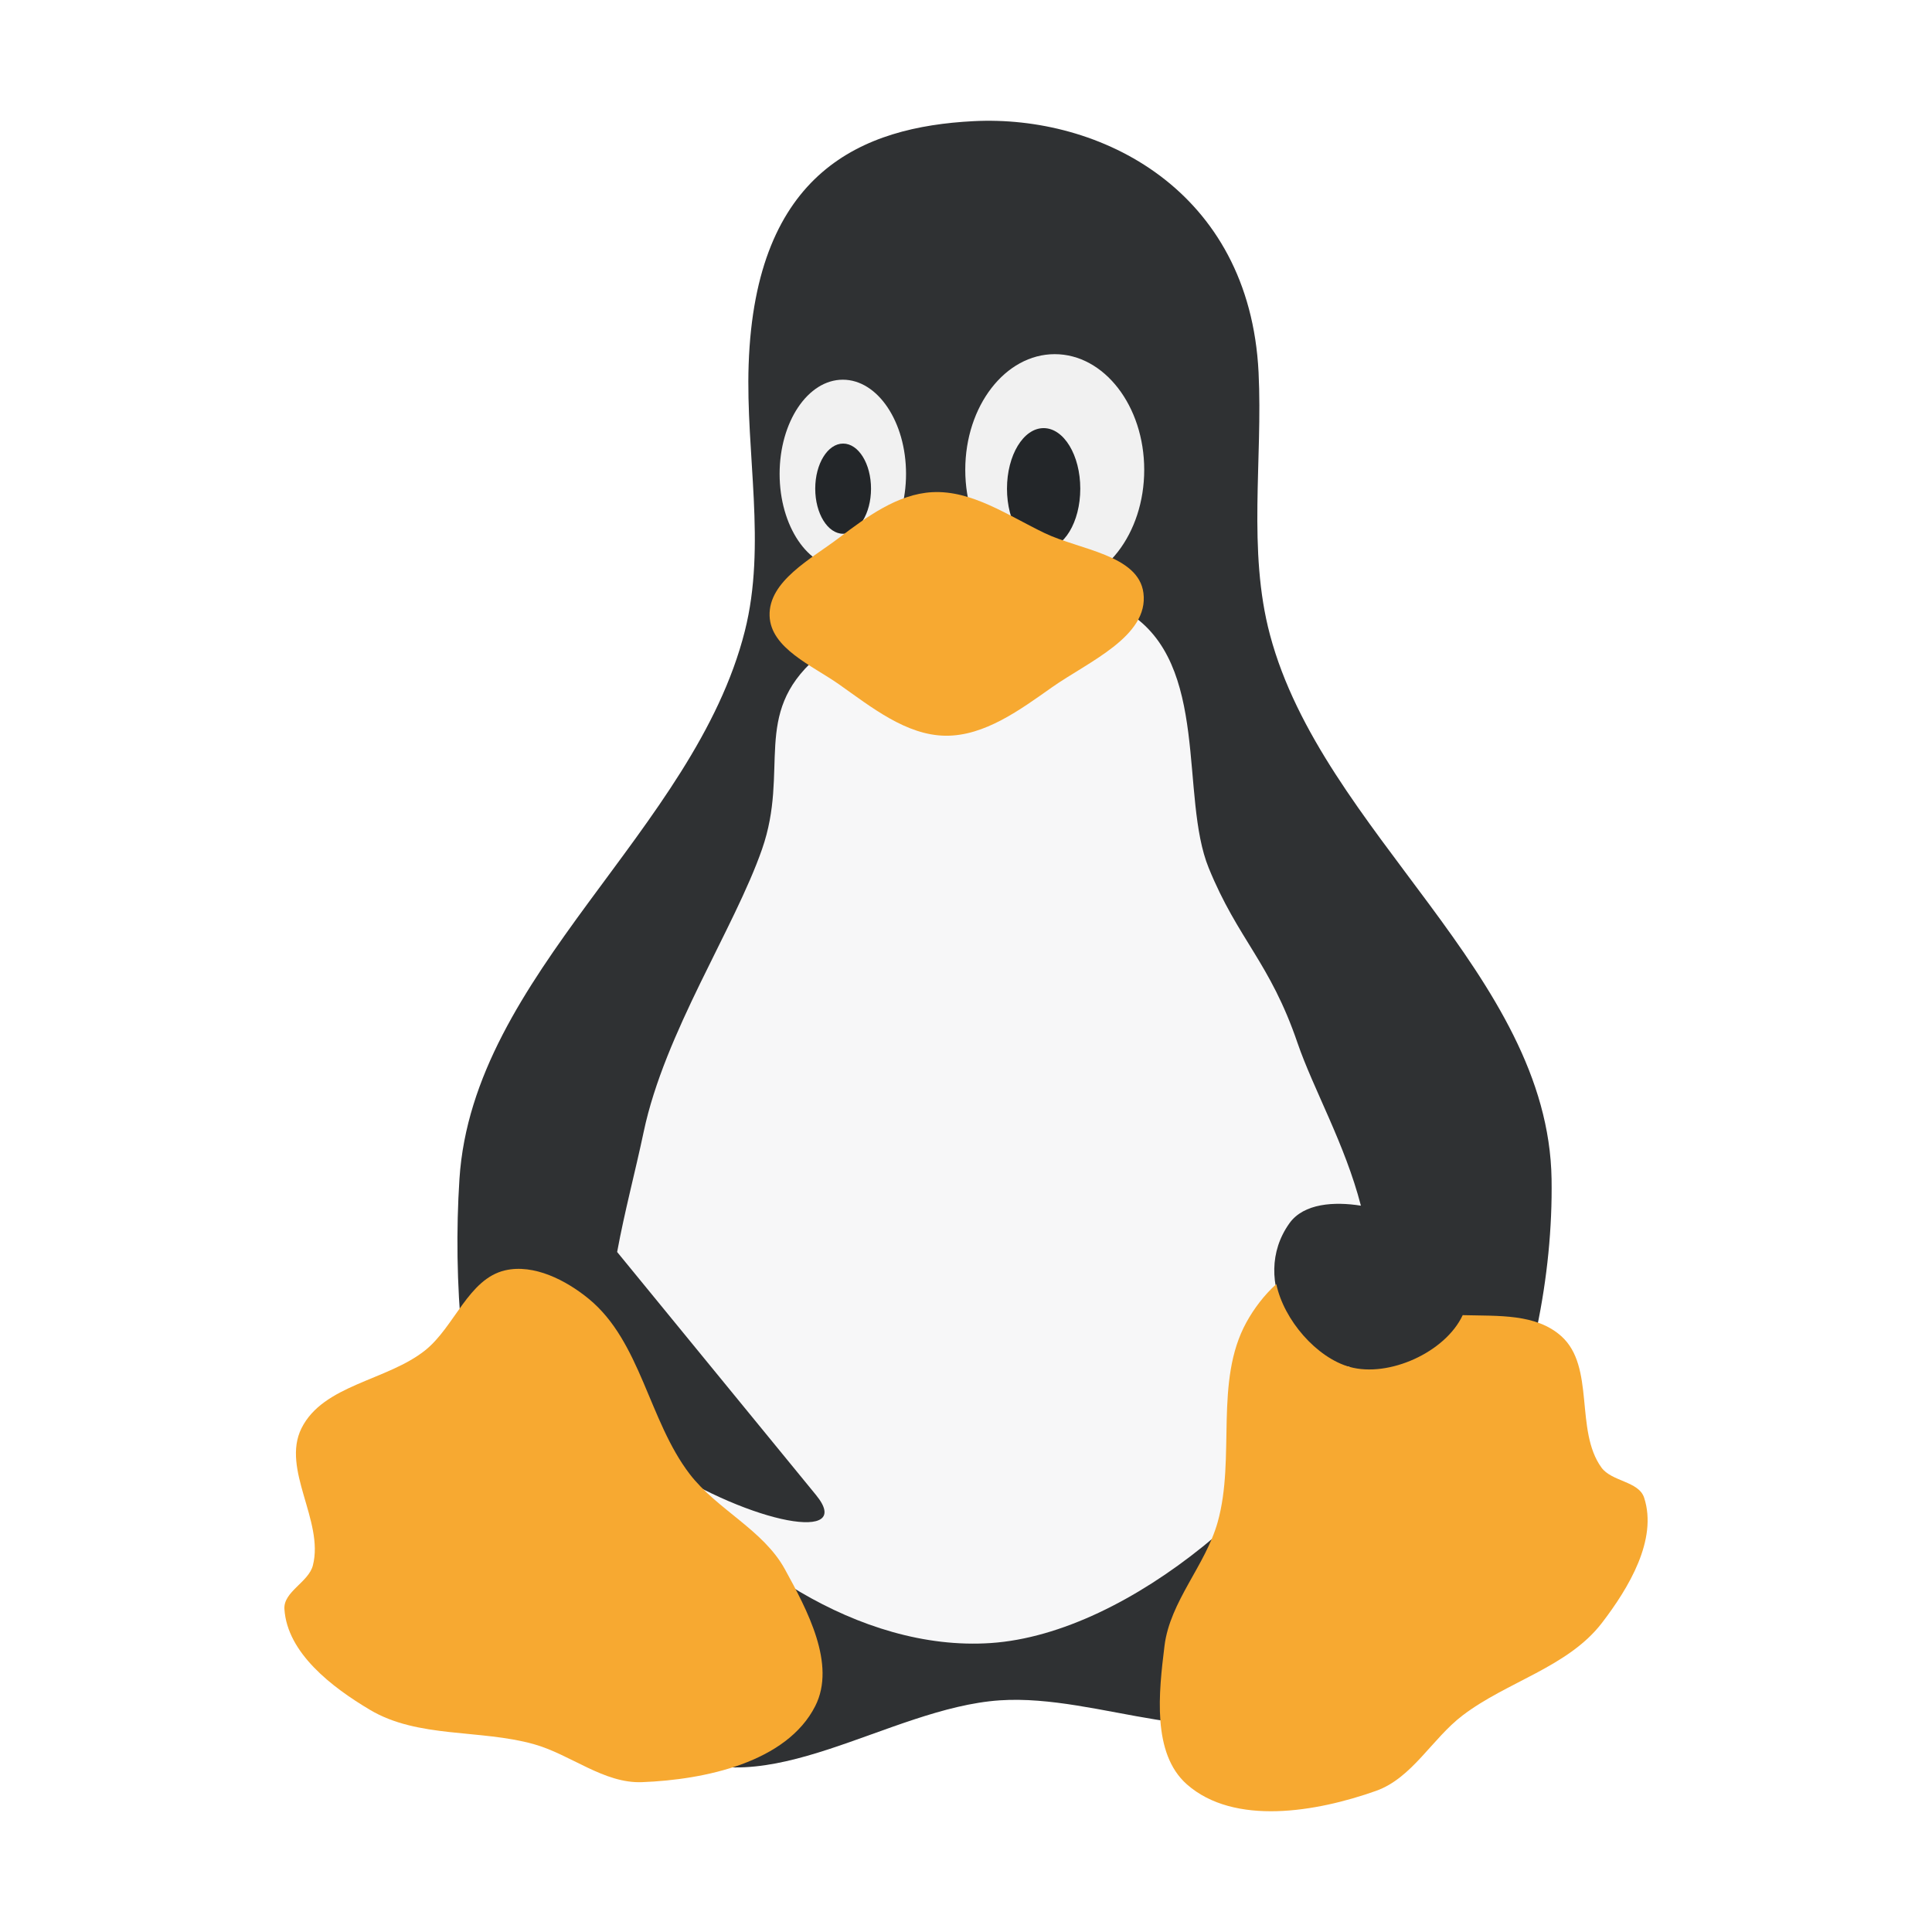
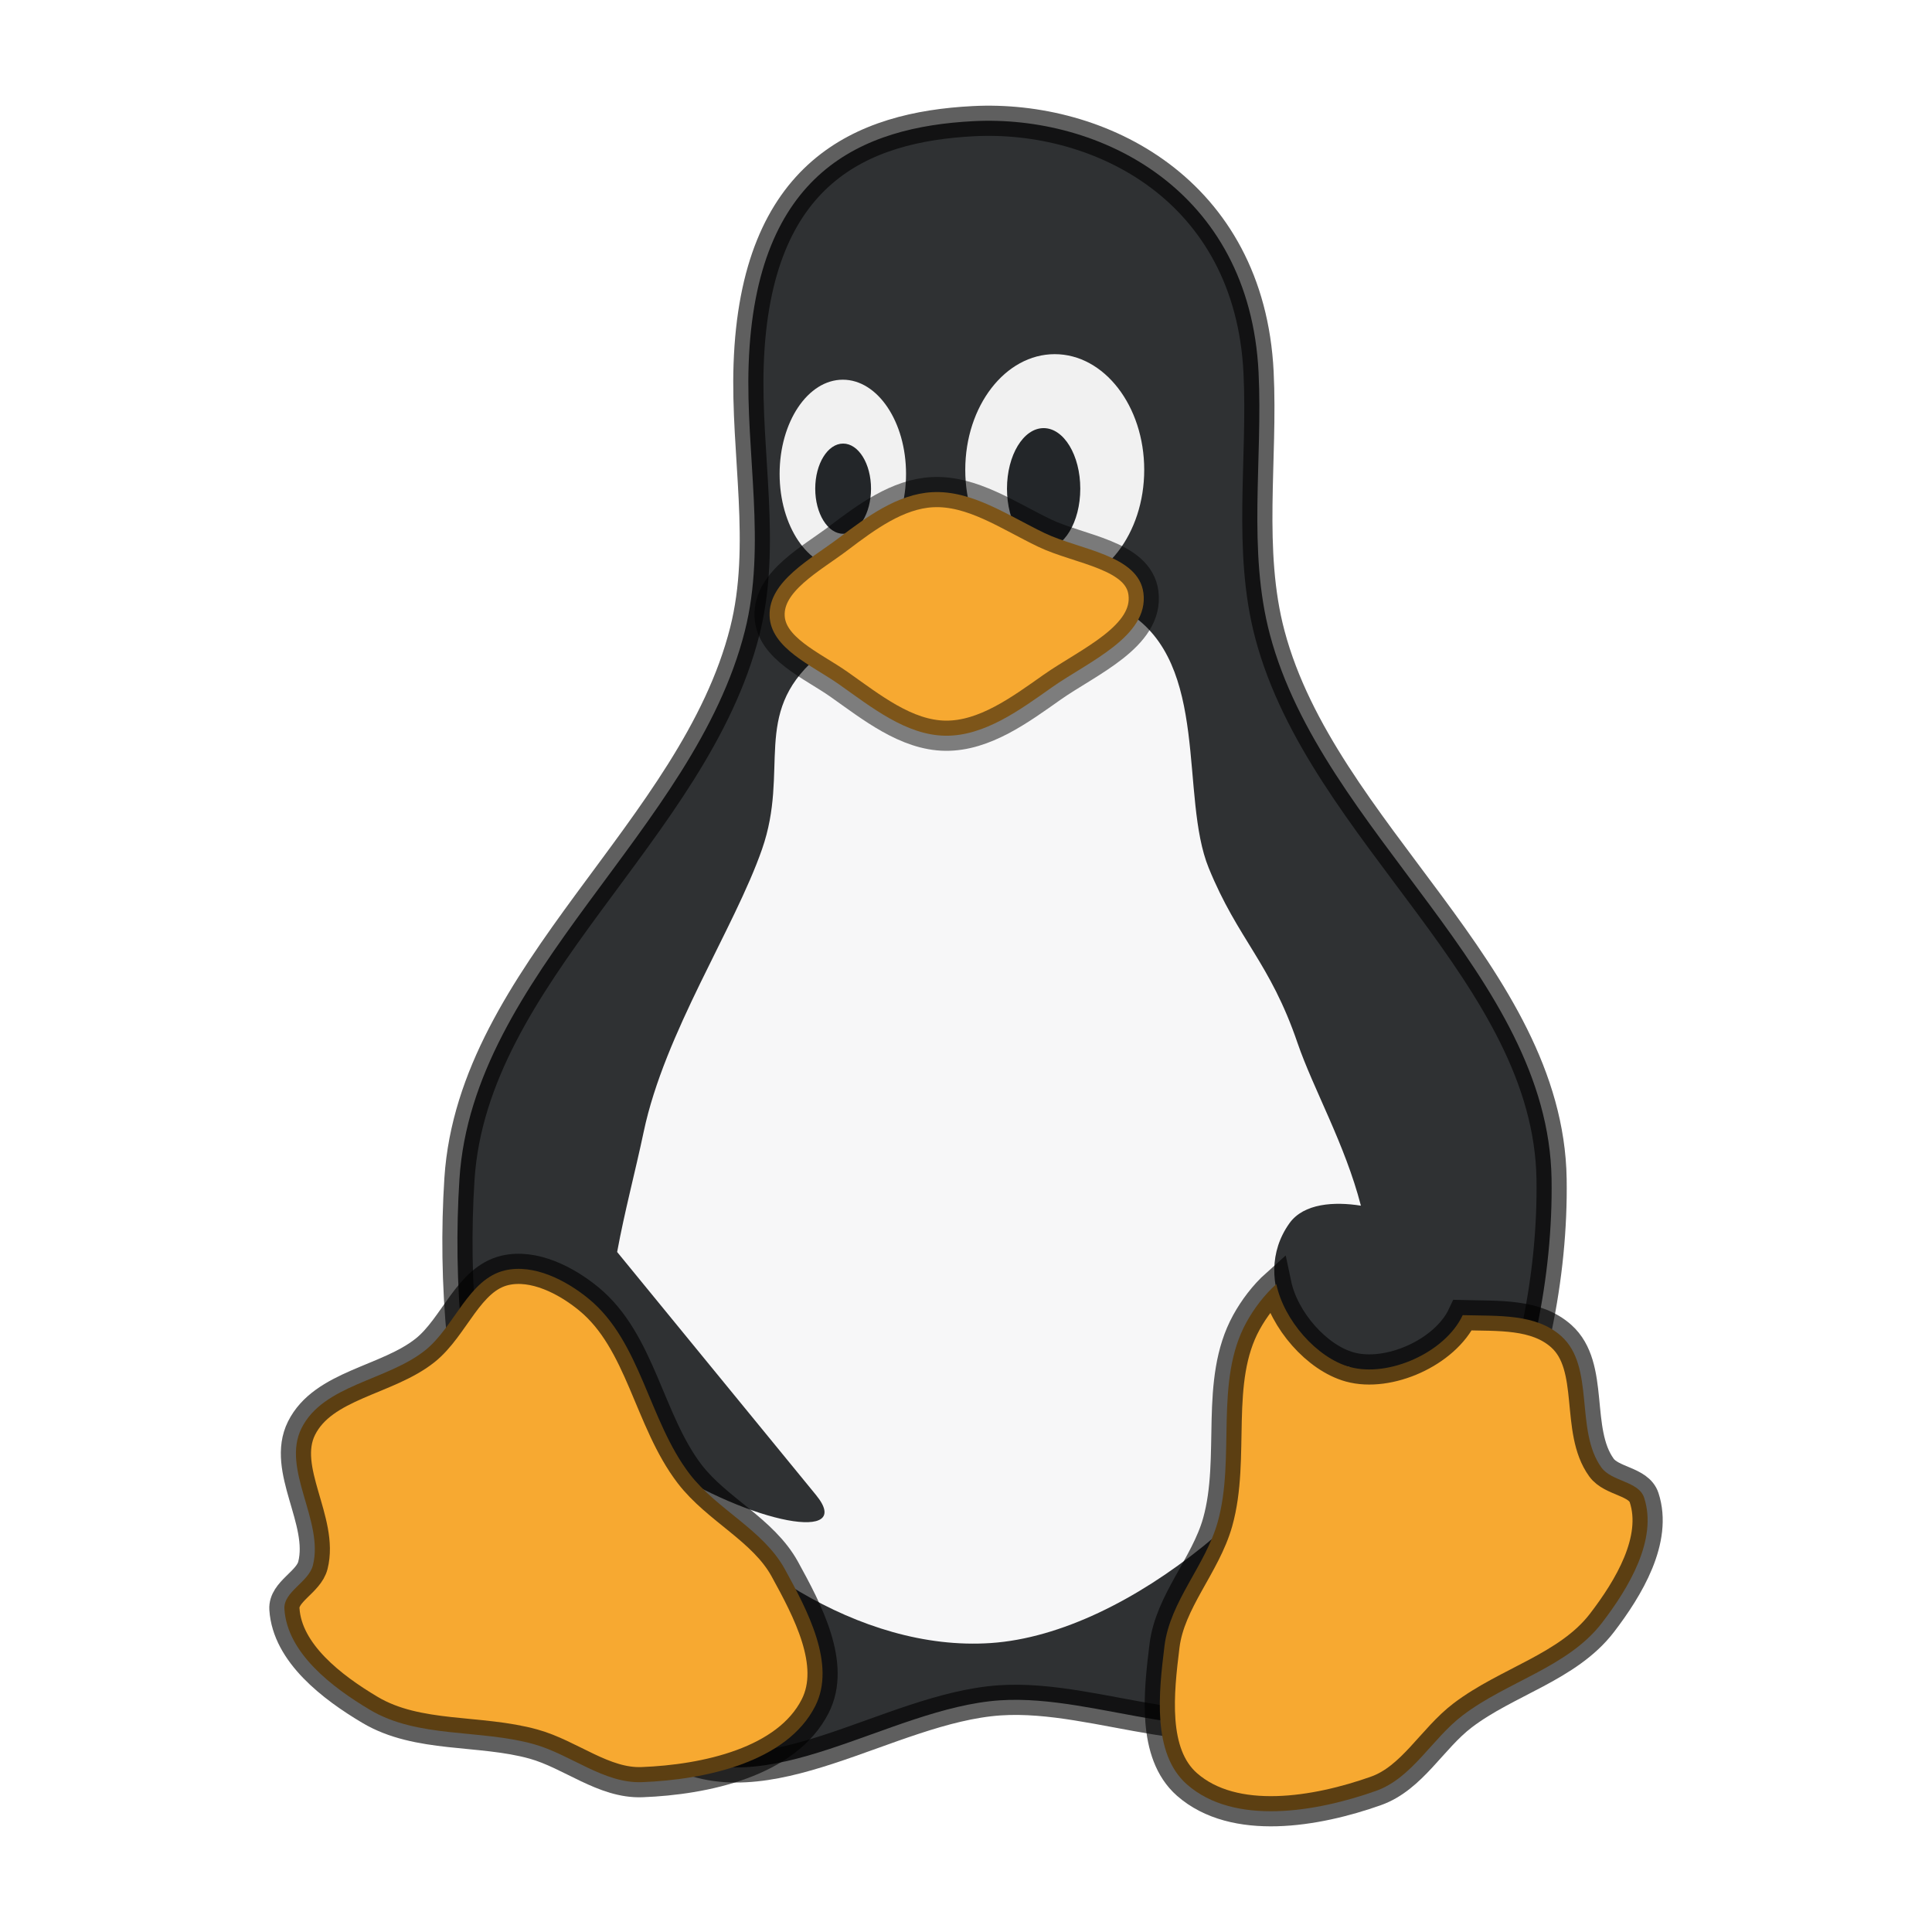
<svg xmlns="http://www.w3.org/2000/svg" width="64" height="64" version="1.1">
  <g transform="translate(4.4197 -2)">
-     <path d="m20.254 22.904c0.72-2.852 0.026-5.884 0.126-8.824 0.22-6.42 3.784-7.876 7.438-8.066 4.192-0.22 9.154 2.264 9.454 8.32 0.142 2.898-0.37 5.892 0.378 8.696 1.742 6.54 9.22 11.262 9.328 18.026 0.1 6.428-2.86 14.004-8.32 17.396-2.82 1.752-6.646-0.35-9.96-0.126-3.686 0.252-7.786 3.526-10.966 1.64-5.772-3.426-7.364-12.21-6.932-18.91 0.44-6.808 7.784-11.536 9.454-18.152z" fill="#2f3133" />
+     <path d="m20.254 22.904c0.72-2.852 0.026-5.884 0.126-8.824 0.22-6.42 3.784-7.876 7.438-8.066 4.192-0.22 9.154 2.264 9.454 8.32 0.142 2.898-0.37 5.892 0.378 8.696 1.742 6.54 9.22 11.262 9.328 18.026 0.1 6.428-2.86 14.004-8.32 17.396-2.82 1.752-6.646-0.35-9.96-0.126-3.686 0.252-7.786 3.526-10.966 1.64-5.772-3.426-7.364-12.21-6.932-18.91 0.44-6.808 7.784-11.536 9.454-18.152z" fill="#2f3133" stroke="#000" stroke-opacity=".627" />
    <ellipse cx="30.52" cy="17.564" rx="2.964" ry="3.832" fill="#fcfcfc" fill-opacity=".941" />
    <ellipse cx="23.5" cy="17.698" rx="2.094" ry="3.12" fill="#fcfcfc" fill-opacity=".941" />
    <ellipse cx="30.152" cy="18.188" rx="1.214" ry="2.006" fill="#232629" />
    <ellipse cx="23.51" cy="18.188" rx=".924" ry="1.494" fill="#232629" />
    <path d="m30.128 21.514a10.136 10.136 0 0 0-1.09 8e-3c-2.46 0.144-5.096 1.11-6.428 2.28-2.132 1.874-0.868 3.696-1.786 6.328s-3.228 6.076-3.92 9.36c-0.28 1.326-0.636 2.652-0.88 3.984l6.586 8.048c1.294 1.58-2.082 0.994-5.222-1.04 2.228 3.134 6.648 6.24 11.012 5.946 4.648-0.312 10.136-5.172 11.892-9.146-1.704-0.288-3.36-2.852-1.996-4.762 0.474-0.662 1.492-0.72 2.366-0.58-0.526-2.036-1.574-3.86-2.1-5.392-0.912-2.672-1.972-3.42-2.94-5.792-0.97-2.372 0.054-6.76-2.676-8.468-0.768-0.48-1.75-0.72-2.818-0.774z" fill="#f7f7f8" />
-     <g fill="#f7a931">
-       <path d="m9.666 46.73c0.974-0.78 1.43-2.366 2.646-2.648 0.952-0.22 2.02 0.326 2.774 0.946 1.722 1.416 1.984 4.028 3.34 5.8 0.904 1.178 2.436 1.848 3.152 3.15 0.746 1.36 1.708 3.156 1.008 4.538-0.944 1.862-3.648 2.44-5.736 2.52-1.268 0.05-2.37-0.92-3.592-1.26-1.78-0.496-3.834-0.19-5.42-1.134-1.256-0.746-2.744-1.882-2.836-3.34-0.038-0.576 0.804-0.89 0.944-1.45 0.372-1.472-1.054-3.18-0.378-4.54 0.72-1.444 2.836-1.574 4.098-2.582z" />
-       <path d="m37.86 44.538c-0.402 0.36-0.742 0.814-0.99 1.264-1.076 1.954-0.35 4.48-0.954 6.626-0.404 1.43-1.578 2.62-1.76 4.092-0.19 1.54-0.42 3.564 0.742 4.59 1.568 1.38 4.294 0.914 6.262 0.216 1.198-0.424 1.86-1.732 2.87-2.5 1.468-1.12 3.49-1.6 4.614-3.062 0.89-1.16 1.854-2.764 1.4-4.152-0.18-0.548-1.076-0.53-1.414-0.998-0.89-1.23-0.2-3.34-1.33-4.352-0.84-0.75-2.074-0.664-3.266-0.696-0.576 1.234-2.452 2.074-3.742 1.716-1.092-0.304-2.18-1.546-2.432-2.744z" />
-       <path d="m26.462 18.304c1.318-0.07 2.53 0.784 3.72 1.354 1.15 0.554 3.114 0.72 3.276 1.986 0.186 1.438-1.84 2.286-3.024 3.12-1.058 0.746-2.238 1.62-3.53 1.608-1.306-0.014-2.462-0.95-3.53-1.702-0.88-0.62-2.266-1.192-2.3-2.27-0.038-1.152 1.38-1.886 2.3-2.584 0.912-0.692 1.944-1.452 3.088-1.512z" />
+     <g fill="#f7a931" stroke="#000">
+       <path d="m9.666 46.73c0.974-0.78 1.43-2.366 2.646-2.648 0.952-0.22 2.02 0.326 2.774 0.946 1.722 1.416 1.984 4.028 3.34 5.8 0.904 1.178 2.436 1.848 3.152 3.15 0.746 1.36 1.708 3.156 1.008 4.538-0.944 1.862-3.648 2.44-5.736 2.52-1.268 0.05-2.37-0.92-3.592-1.26-1.78-0.496-3.834-0.19-5.42-1.134-1.256-0.746-2.744-1.882-2.836-3.34-0.038-0.576 0.804-0.89 0.944-1.45 0.372-1.472-1.054-3.18-0.378-4.54 0.72-1.444 2.836-1.574 4.098-2.582z" stroke-opacity=".627" />
+       <path d="m37.86 44.538c-0.402 0.36-0.742 0.814-0.99 1.264-1.076 1.954-0.35 4.48-0.954 6.626-0.404 1.43-1.578 2.62-1.76 4.092-0.19 1.54-0.42 3.564 0.742 4.59 1.568 1.38 4.294 0.914 6.262 0.216 1.198-0.424 1.86-1.732 2.87-2.5 1.468-1.12 3.49-1.6 4.614-3.062 0.89-1.16 1.854-2.764 1.4-4.152-0.18-0.548-1.076-0.53-1.414-0.998-0.89-1.23-0.2-3.34-1.33-4.352-0.84-0.75-2.074-0.664-3.266-0.696-0.576 1.234-2.452 2.074-3.742 1.716-1.092-0.304-2.18-1.546-2.432-2.744z" stroke-opacity=".627" />
+       <path d="m26.462 18.304c1.318-0.07 2.53 0.784 3.72 1.354 1.15 0.554 3.114 0.72 3.276 1.986 0.186 1.438-1.84 2.286-3.024 3.12-1.058 0.746-2.238 1.62-3.53 1.608-1.306-0.014-2.462-0.95-3.53-1.702-0.88-0.62-2.266-1.192-2.3-2.27-0.038-1.152 1.38-1.886 2.3-2.584 0.912-0.692 1.944-1.452 3.088-1.512z" stroke-opacity=".494" />
    </g>
  </g>
</svg>
